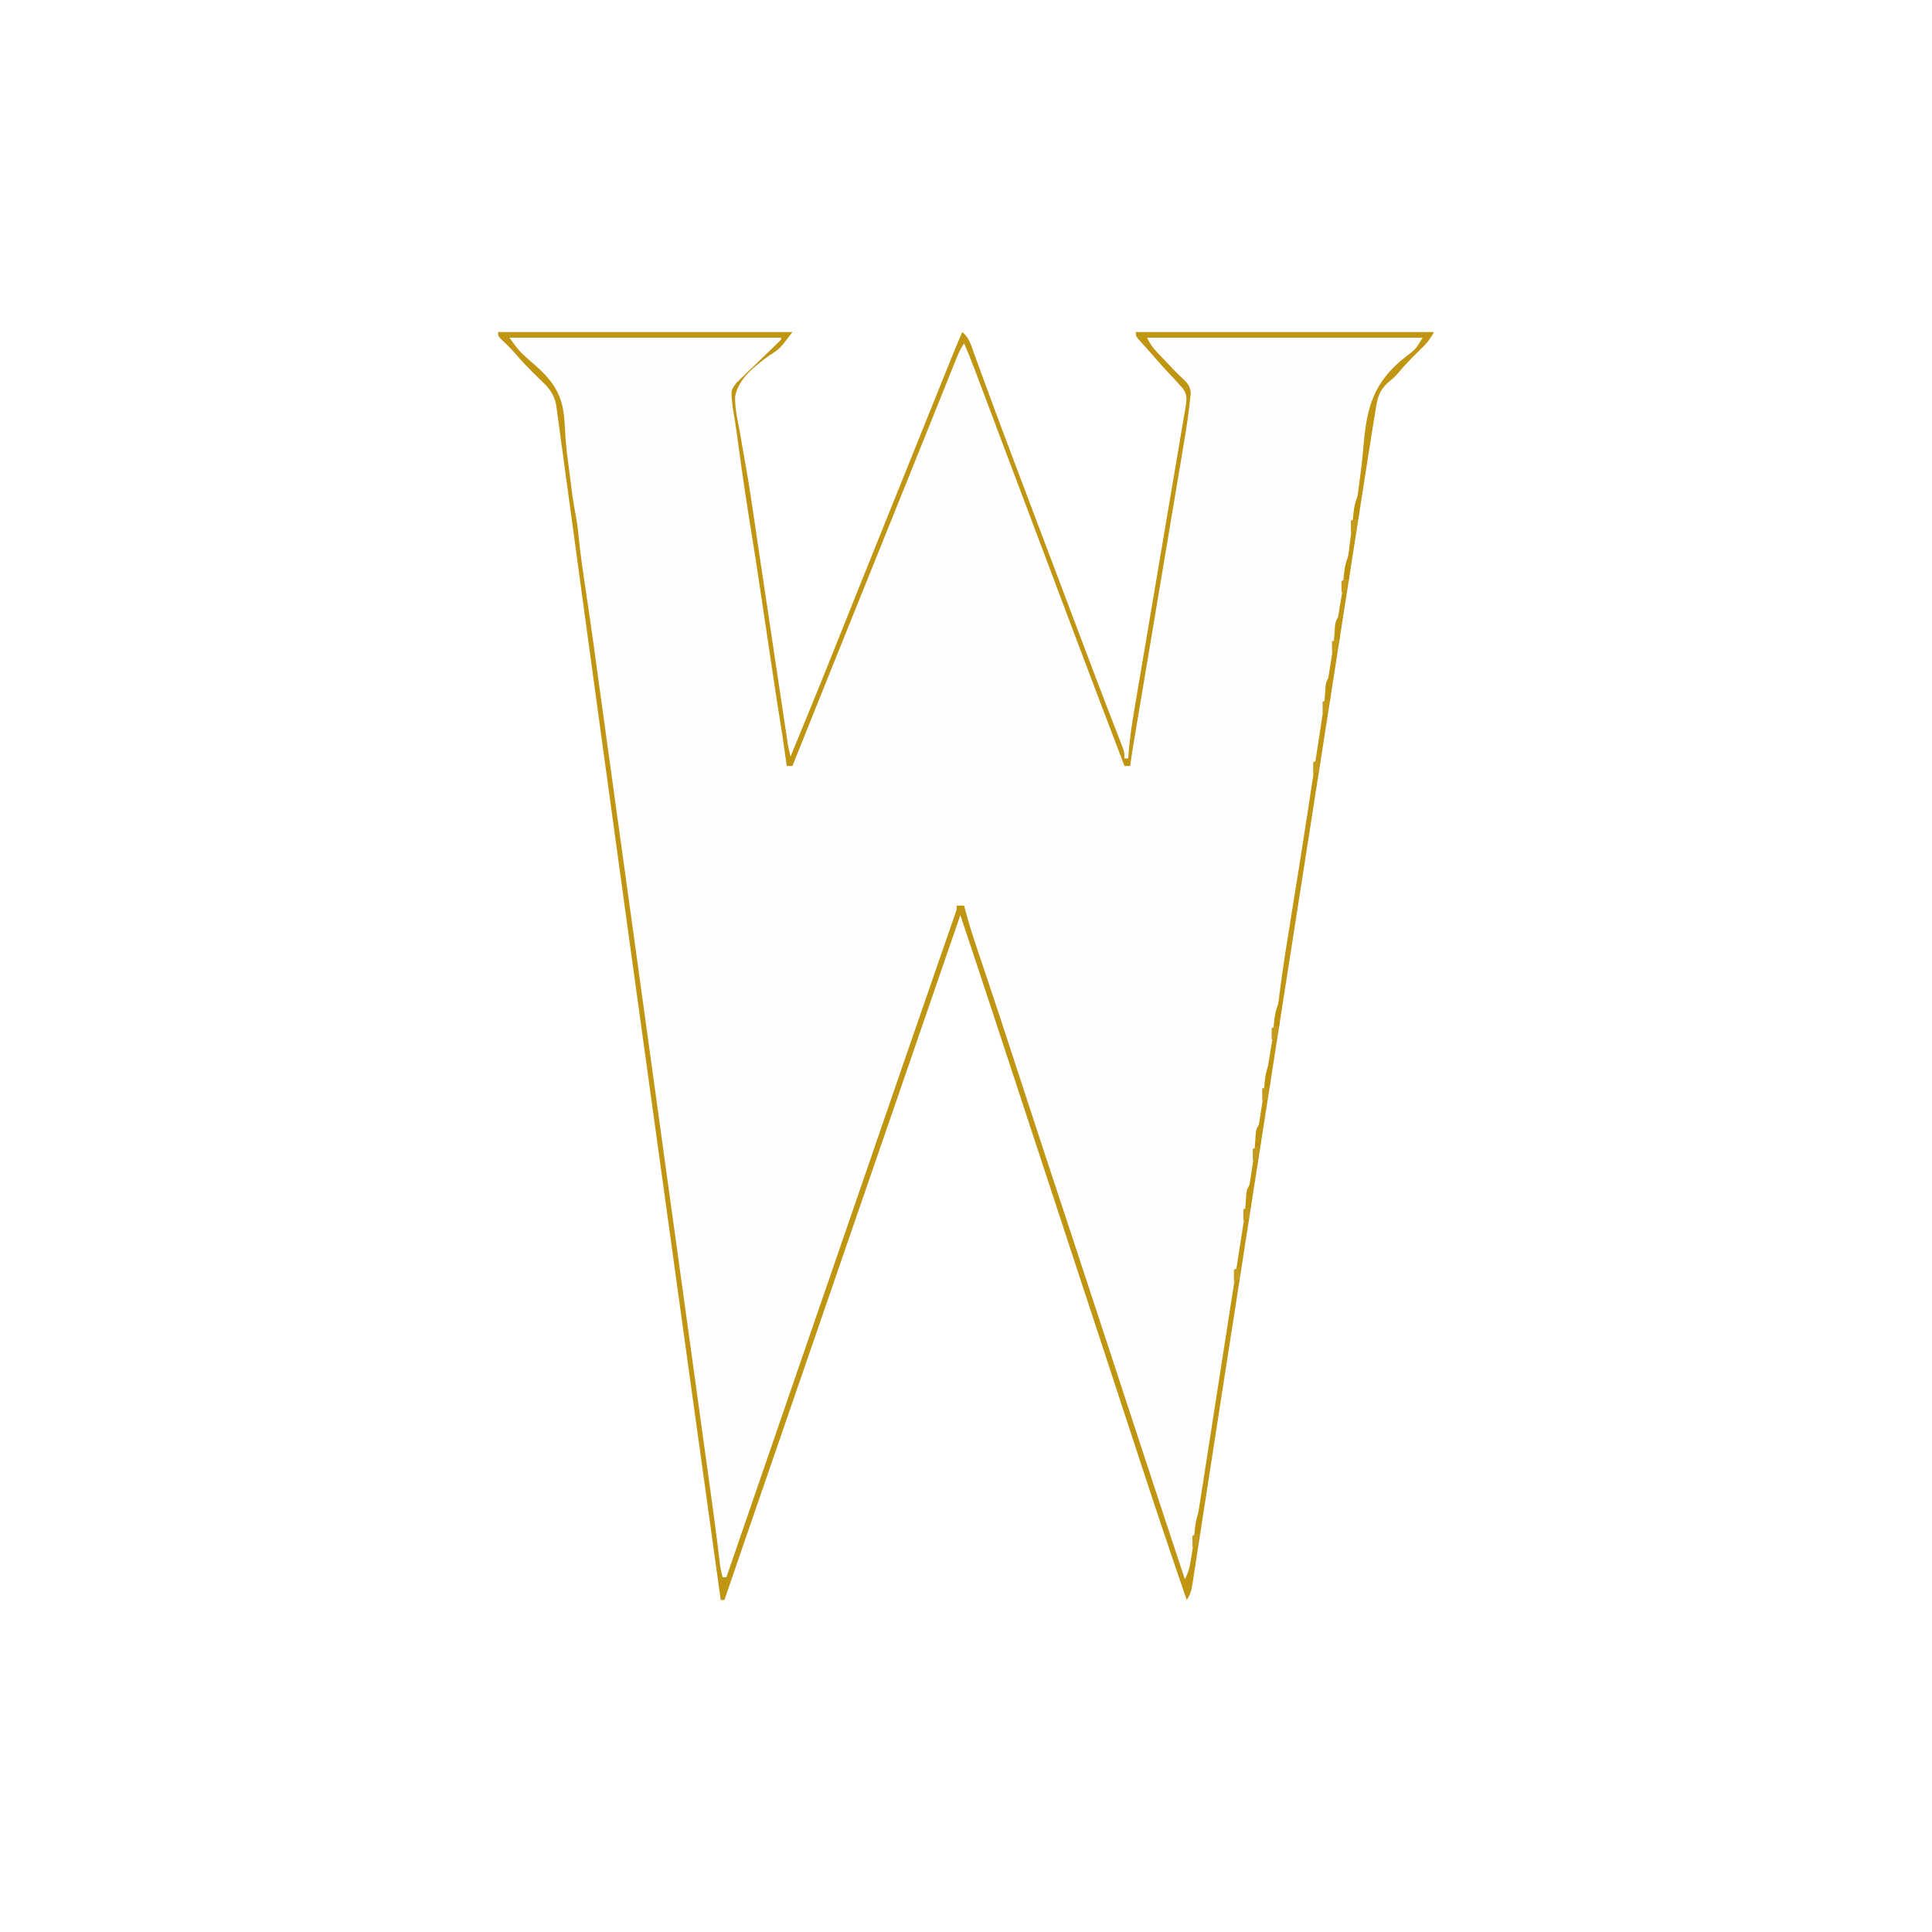
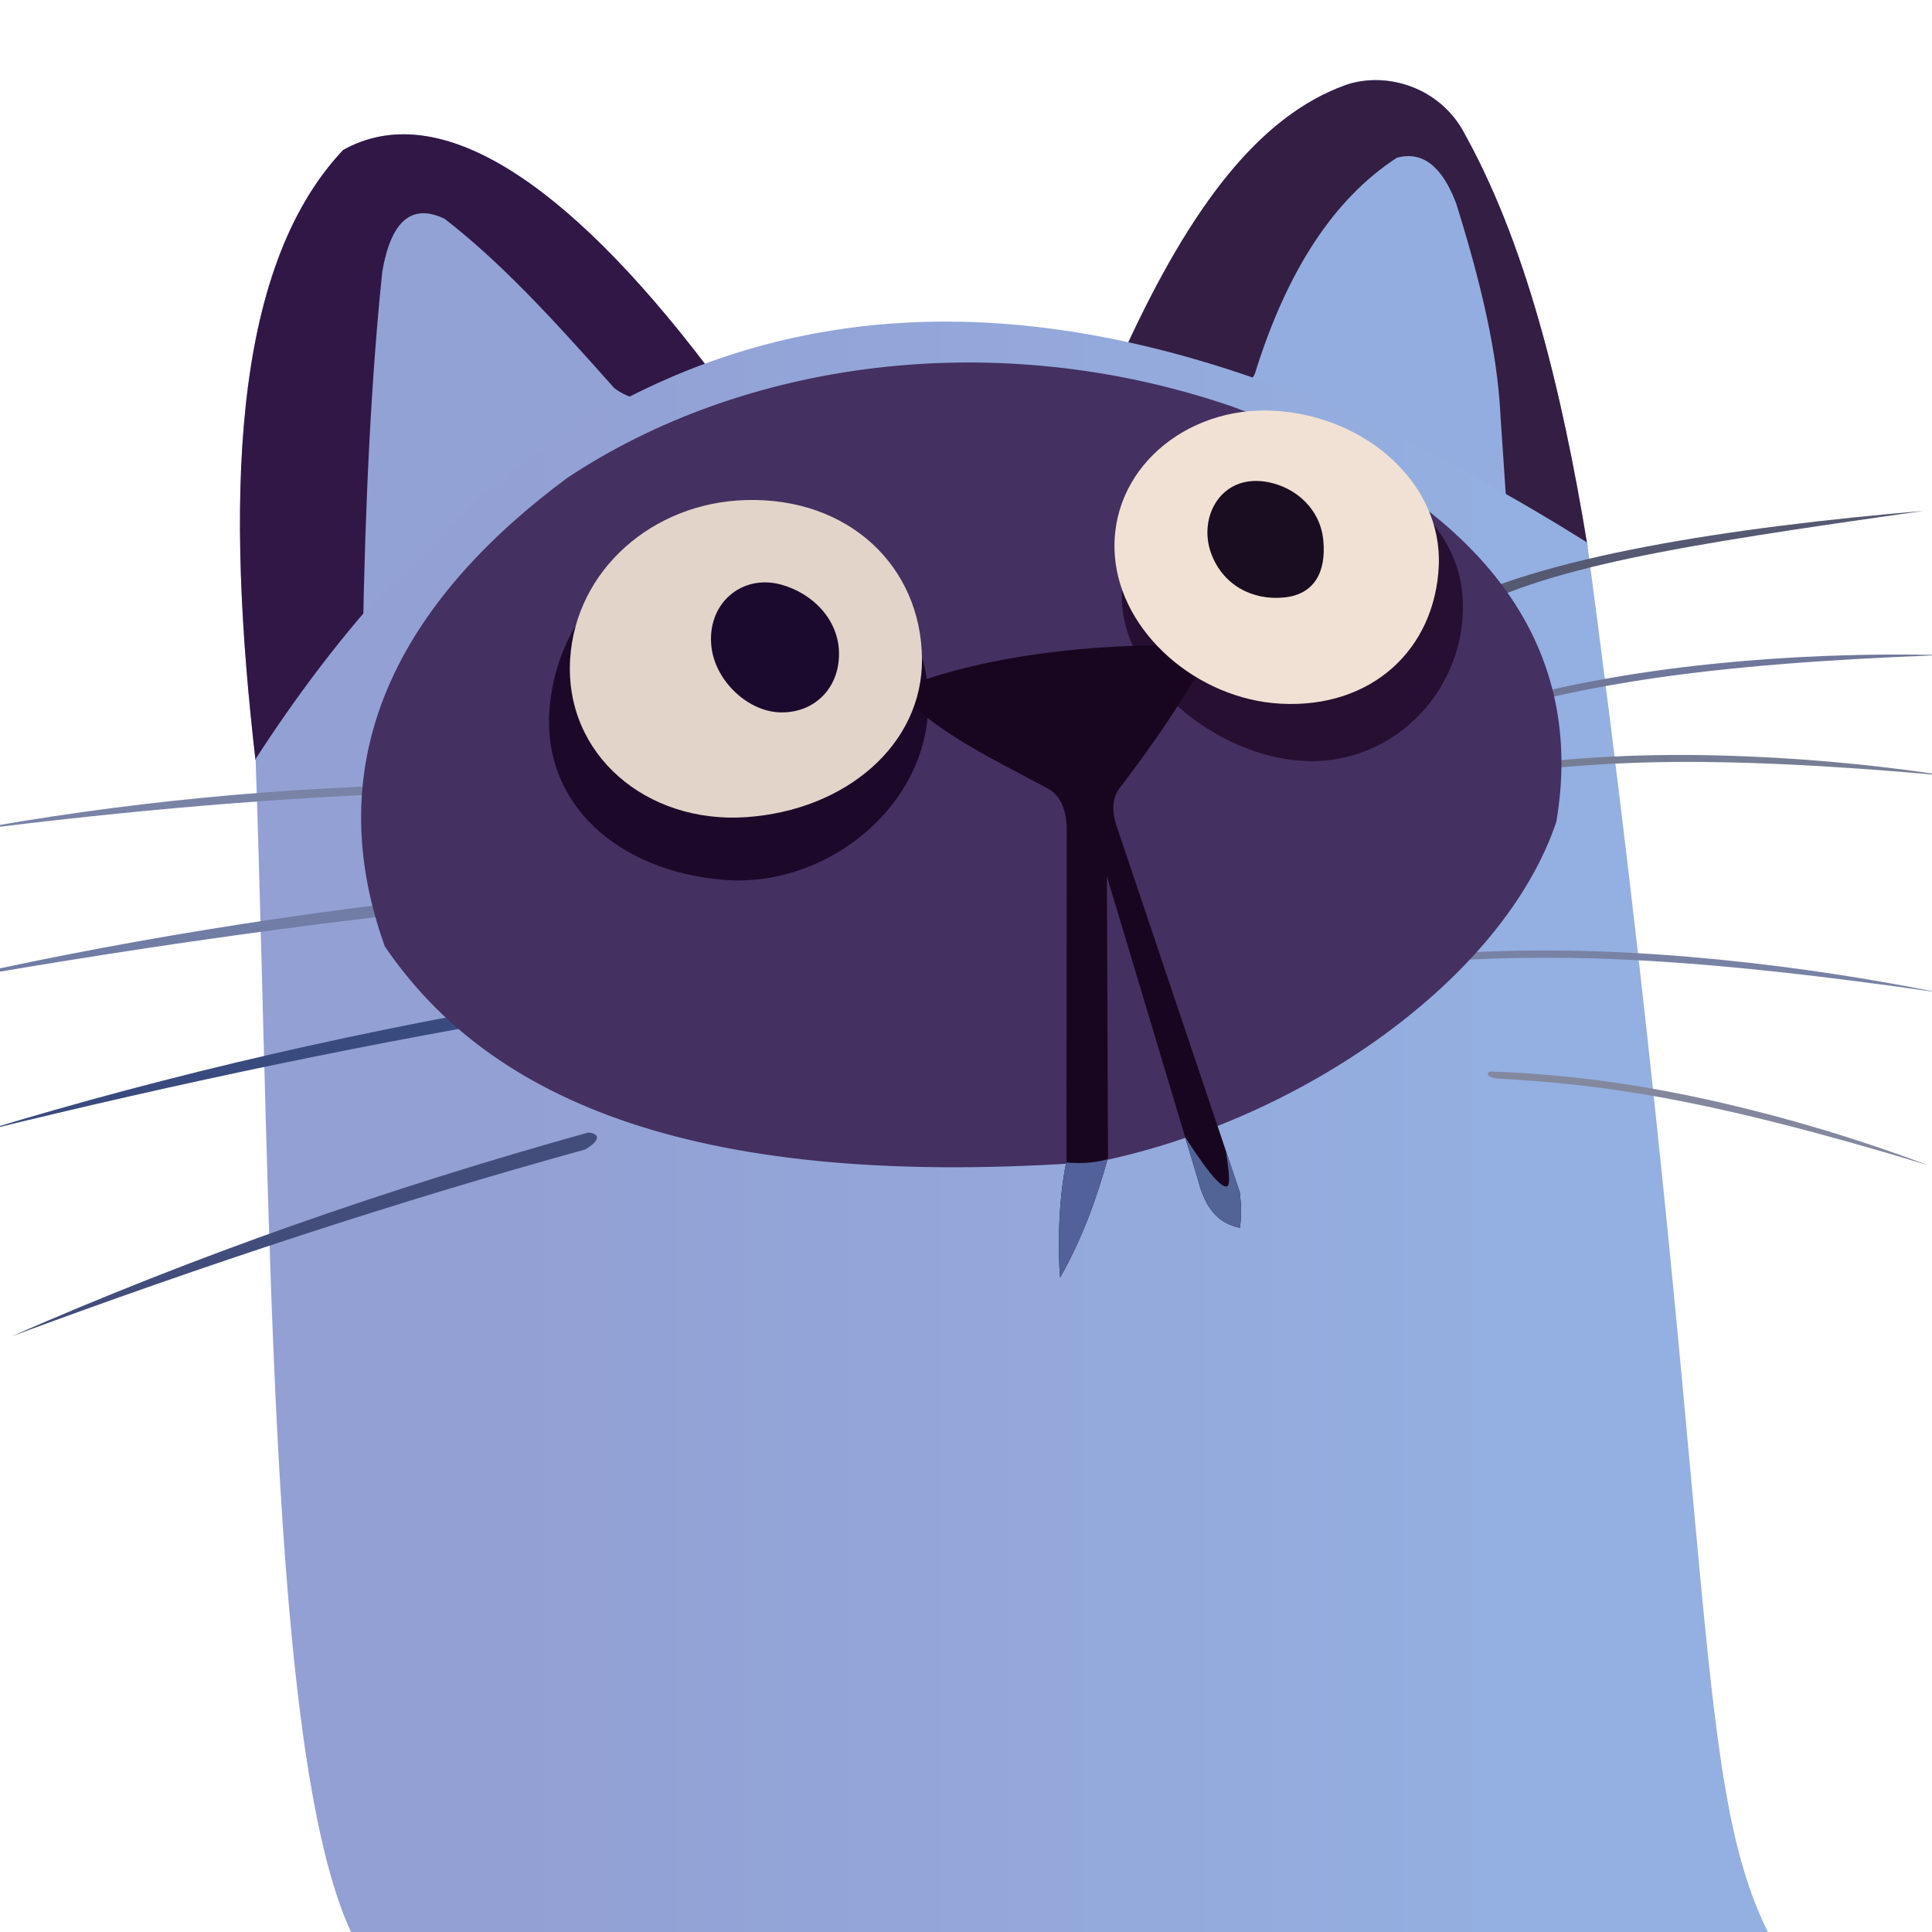
- <svg xmlns="http://www.w3.org/2000/svg" version="1.1" width="1024" height="1024">
-   <path d="M0 0 C51.48 0 102.96 0 156 0 C149.398 8.802 149.398 8.802 143.918 12.309 C136.525 17.652 127.203 24.662 125.629 34.261 C125.508 40.57 126.893 46.702 128.121 52.859 C128.49 54.976 128.852 57.094 129.208 59.213 C129.999 63.905 130.822 68.589 131.662 73.272 C133.115 81.51 134.361 89.772 135.574 98.047 C135.682 98.783 135.79 99.519 135.901 100.277 C136.345 103.301 136.787 106.326 137.229 109.35 C138.357 117.081 139.516 124.807 140.679 132.533 C141.268 136.452 141.857 140.372 142.445 144.291 C142.621 145.462 142.621 145.462 142.801 146.657 C143.77 153.11 144.736 159.563 145.702 166.016 C146.647 172.328 147.593 178.64 148.541 184.952 C149.101 188.684 149.661 192.415 150.219 196.147 C150.834 200.256 151.452 204.364 152.07 208.472 C152.252 209.69 152.433 210.907 152.621 212.162 C152.789 213.275 152.957 214.387 153.13 215.534 C153.347 216.981 153.347 216.981 153.569 218.458 C153.946 220.679 154.416 222.826 155 225 C162.814 206.055 170.598 187.099 178.188 168.062 C185.688 149.254 193.244 130.469 200.812 111.688 C201.12 110.925 201.427 110.163 201.743 109.377 C204.572 102.357 207.401 95.337 210.23 88.317 C214.426 77.907 218.62 67.495 222.812 57.082 C224.684 52.432 226.557 47.782 228.429 43.131 C229.917 39.437 231.405 35.742 232.892 32.048 C234.277 28.606 235.663 25.164 237.05 21.722 C237.795 19.872 238.539 18.021 239.284 16.17 C241.467 10.754 243.667 5.353 246 0 C249.568 2.759 250.625 6.746 252.09 10.836 C252.386 11.641 252.682 12.446 252.987 13.276 C253.635 15.039 254.279 16.804 254.919 18.57 C256.319 22.427 257.738 26.277 259.155 30.128 C259.915 32.193 260.674 34.259 261.433 36.324 C265.859 48.37 270.398 60.372 274.938 72.375 C275.791 74.633 276.644 76.892 277.497 79.15 C279.186 83.619 280.875 88.089 282.564 92.558 C284.862 98.634 287.158 104.712 289.453 110.789 C291.903 117.276 294.354 123.763 296.805 130.25 C299.631 137.727 302.455 145.204 305.276 152.683 C306.74 156.562 308.204 160.441 309.668 164.319 C310.384 166.217 311.1 168.115 311.816 170.014 C315.499 179.78 319.198 189.54 322.957 199.277 C323.421 200.482 323.421 200.482 323.895 201.71 C325.338 205.455 326.786 209.199 328.243 212.938 C328.747 214.243 329.251 215.547 329.754 216.852 C330.19 217.974 330.627 219.096 331.076 220.252 C332 223 332 223 332 226 C332.66 226 333.32 226 334 226 C334.039 225.341 334.077 224.681 334.117 224.002 C334.774 214.612 336.31 205.443 337.899 196.178 C338.199 194.409 338.498 192.64 338.796 190.872 C339.436 187.087 340.078 183.302 340.723 179.518 C341.741 173.536 342.751 167.551 343.758 161.567 C346.623 144.558 349.498 127.551 352.388 110.547 C353.988 101.138 355.578 91.727 357.158 82.314 C358.157 76.362 359.168 70.413 360.188 64.464 C360.818 60.773 361.437 57.079 362.052 53.385 C362.341 51.67 362.633 49.956 362.931 48.243 C363.335 45.908 363.724 43.572 364.108 41.234 C364.23 40.553 364.352 39.873 364.478 39.172 C365.071 35.447 365.197 33.138 363 30 C361.305 28.032 359.596 26.134 357.812 24.25 C356.813 23.178 355.814 22.105 354.816 21.031 C354.332 20.512 353.847 19.992 353.348 19.457 C351.056 16.98 348.843 14.436 346.637 11.883 C345.445 10.511 344.237 9.154 343.02 7.805 C342.374 7.085 341.728 6.366 341.062 5.625 C340.476 4.978 339.889 4.331 339.285 3.664 C338 2 338 2 338 0 C390.14 0 442.28 0 496 0 C493.955 4.089 491.543 6.645 488.312 9.75 C484.229 13.746 480.307 17.77 476.656 22.172 C475 24 475 24 472.906 25.703 C468.036 29.762 466.468 32.943 465.435 39.224 C465.315 39.927 465.196 40.63 465.073 41.355 C464.701 43.568 464.349 45.783 464 48 C463.778 49.354 463.555 50.708 463.331 52.061 C462.629 56.343 461.962 60.629 461.297 64.917 C461.038 66.567 460.78 68.218 460.522 69.869 C459.816 74.378 459.113 78.887 458.411 83.397 C457.644 88.32 456.874 93.243 456.105 98.166 C454.758 106.78 453.414 115.393 452.071 124.008 C450.089 136.715 448.105 149.423 446.12 162.13 C442.876 182.899 439.634 203.669 436.394 224.438 C431.695 254.549 426.993 284.66 422.291 314.77 C420.696 324.978 419.102 335.186 417.508 345.395 C417.28 346.855 417.052 348.315 416.824 349.775 C416.368 352.696 415.912 355.617 415.456 358.538 C415.343 359.26 415.23 359.983 415.114 360.728 C414.886 362.188 414.658 363.647 414.43 365.107 C411.818 381.834 409.206 398.56 406.592 415.287 C404.05 431.56 401.508 447.833 398.967 464.106 C398.645 466.168 398.323 468.23 398.001 470.291 C392.91 502.894 387.829 535.498 382.784 568.108 C381.82 574.339 380.854 580.571 379.888 586.802 C379.759 587.638 379.629 588.475 379.495 589.336 C378.989 592.601 378.483 595.865 377.977 599.13 C376.585 608.105 375.198 617.081 373.819 626.058 C372.912 631.964 371.998 637.868 371.08 643.772 C370.72 646.099 370.363 648.426 370.008 650.754 C369.539 653.832 369.061 656.909 368.58 659.985 C368.447 660.871 368.315 661.756 368.178 662.669 C367.589 666.381 367.113 668.831 365 672 C356.471 647.411 348.235 622.729 340.125 598 C339.882 597.26 339.64 596.52 339.39 595.758 C337.125 588.85 334.861 581.942 332.598 575.033 C329.081 564.295 325.557 553.559 322.027 542.824 C321.782 542.077 321.536 541.331 321.283 540.561 C320.042 536.786 318.8 533.01 317.558 529.234 C315.299 522.366 313.041 515.498 310.783 508.63 C310.027 506.332 309.272 504.035 308.516 501.737 C305.28 491.892 302.043 482.047 298.807 472.202 C292.81 453.957 286.811 435.713 280.812 417.468 C279.976 414.927 279.14 412.385 278.304 409.844 C275.081 400.042 271.857 390.24 268.633 380.438 C267.227 376.166 265.822 371.893 264.417 367.621 C257.987 348.066 251.531 328.521 245 309 C244.784 309.629 244.567 310.258 244.344 310.905 C243.674 312.851 243.004 314.797 242.334 316.743 C241.525 319.095 240.715 321.446 239.906 323.798 C237.827 329.835 235.749 335.873 233.67 341.91 C232.445 345.468 231.221 349.025 229.996 352.582 C229.747 353.304 229.499 354.027 229.243 354.771 C225.913 364.443 222.584 374.115 219.255 383.787 C217.296 389.483 215.335 395.179 213.375 400.875 C213.049 401.821 213.049 401.821 212.717 402.786 C205.96 422.421 199.185 442.05 192.4 461.675 C185.677 481.125 178.983 500.584 172.297 520.046 C165.716 539.204 159.12 558.356 152.5 577.5 C145.27 598.409 138.066 619.327 130.875 640.25 C130.38 641.691 129.885 643.131 129.389 644.572 C128.224 647.963 127.059 651.354 125.893 654.745 C125.257 656.599 124.62 658.453 123.983 660.306 C123.603 661.412 123.223 662.518 122.832 663.657 C122.5 664.622 122.169 665.586 121.828 666.58 C121.211 668.384 120.603 670.191 120 672 C119.34 672 118.68 672 118 672 C106.385 588.588 94.834 505.166 83.304 421.742 C82.897 418.797 82.49 415.852 82.083 412.907 C81.982 412.176 81.881 411.445 81.777 410.691 C80.238 399.562 78.699 388.432 77.16 377.303 C74.685 359.41 72.211 341.518 69.738 323.625 C69.636 322.887 69.534 322.148 69.429 321.388 C63.787 280.56 58.176 239.729 52.61 198.891 C51.361 189.725 50.11 180.559 48.857 171.394 C48.685 170.132 48.513 168.87 48.335 167.571 C47.65 162.559 46.966 157.548 46.281 152.537 C44.312 138.13 42.35 123.722 40.4 109.312 C39.2 100.448 37.992 91.584 36.778 82.722 C36.085 77.66 35.396 72.597 34.717 67.532 C34.1 62.933 33.473 58.335 32.837 53.739 C32.61 52.08 32.386 50.421 32.167 48.761 C31.87 46.514 31.559 44.271 31.244 42.027 C31.075 40.781 30.906 39.535 30.732 38.252 C29.674 33.551 27.542 30.262 24.109 26.949 C23.568 26.42 23.027 25.89 22.469 25.344 C21.902 24.798 21.335 24.251 20.75 23.688 C16.501 19.523 12.41 15.328 8.566 10.781 C6.284 8.186 3.796 5.818 1.285 3.445 C0 2 0 2 0 0 Z " fill="#FEFEFE" transform="translate(264,176)" />
-   <path d="M0 0 C51.48 0 102.96 0 156 0 C149.398 8.802 149.398 8.802 143.918 12.309 C136.525 17.652 127.203 24.662 125.629 34.261 C125.508 40.57 126.893 46.702 128.121 52.859 C128.49 54.976 128.852 57.094 129.208 59.213 C129.999 63.905 130.822 68.589 131.662 73.272 C133.115 81.51 134.361 89.772 135.574 98.047 C135.682 98.783 135.79 99.519 135.901 100.277 C136.345 103.301 136.787 106.326 137.229 109.35 C138.357 117.081 139.516 124.807 140.679 132.533 C141.268 136.452 141.857 140.372 142.445 144.291 C142.621 145.462 142.621 145.462 142.801 146.657 C143.77 153.11 144.736 159.563 145.702 166.016 C146.647 172.328 147.593 178.64 148.541 184.952 C149.101 188.684 149.661 192.415 150.219 196.147 C150.834 200.256 151.452 204.364 152.07 208.472 C152.252 209.69 152.433 210.907 152.621 212.162 C152.789 213.275 152.957 214.387 153.13 215.534 C153.347 216.981 153.347 216.981 153.569 218.458 C153.946 220.679 154.416 222.826 155 225 C162.814 206.055 170.598 187.099 178.188 168.062 C185.688 149.254 193.244 130.469 200.812 111.688 C201.12 110.925 201.427 110.163 201.743 109.377 C204.572 102.357 207.401 95.337 210.23 88.317 C214.426 77.907 218.62 67.495 222.812 57.082 C224.684 52.432 226.557 47.782 228.429 43.131 C229.917 39.437 231.405 35.742 232.892 32.048 C234.277 28.606 235.663 25.164 237.05 21.722 C237.795 19.872 238.539 18.021 239.284 16.17 C241.467 10.754 243.667 5.353 246 0 C249.568 2.759 250.625 6.746 252.09 10.836 C252.386 11.641 252.682 12.446 252.987 13.276 C253.635 15.039 254.279 16.804 254.919 18.57 C256.319 22.427 257.738 26.277 259.155 30.128 C259.915 32.193 260.674 34.259 261.433 36.324 C265.859 48.37 270.398 60.372 274.938 72.375 C275.791 74.633 276.644 76.892 277.497 79.15 C279.186 83.619 280.875 88.089 282.564 92.558 C284.862 98.634 287.158 104.712 289.453 110.789 C291.903 117.276 294.354 123.763 296.805 130.25 C299.631 137.727 302.455 145.204 305.276 152.683 C306.74 156.562 308.204 160.441 309.668 164.319 C310.384 166.217 311.1 168.115 311.816 170.014 C315.499 179.78 319.198 189.54 322.957 199.277 C323.421 200.482 323.421 200.482 323.895 201.71 C325.338 205.455 326.786 209.199 328.243 212.938 C328.747 214.243 329.251 215.547 329.754 216.852 C330.19 217.974 330.627 219.096 331.076 220.252 C332 223 332 223 332 226 C332.66 226 333.32 226 334 226 C334.039 225.341 334.077 224.681 334.117 224.002 C334.774 214.612 336.31 205.443 337.899 196.178 C338.199 194.409 338.498 192.64 338.796 190.872 C339.436 187.087 340.078 183.302 340.723 179.518 C341.741 173.536 342.751 167.551 343.758 161.567 C346.623 144.558 349.498 127.551 352.388 110.547 C353.988 101.138 355.578 91.727 357.158 82.314 C358.157 76.362 359.168 70.413 360.188 64.464 C360.818 60.773 361.437 57.079 362.052 53.385 C362.341 51.67 362.633 49.956 362.931 48.243 C363.335 45.908 363.724 43.572 364.108 41.234 C364.23 40.553 364.352 39.873 364.478 39.172 C365.071 35.447 365.197 33.138 363 30 C361.305 28.032 359.596 26.134 357.812 24.25 C356.813 23.178 355.814 22.105 354.816 21.031 C354.332 20.512 353.847 19.992 353.348 19.457 C351.056 16.98 348.843 14.436 346.637 11.883 C345.445 10.511 344.237 9.154 343.02 7.805 C342.374 7.085 341.728 6.366 341.062 5.625 C340.476 4.978 339.889 4.331 339.285 3.664 C338 2 338 2 338 0 C390.14 0 442.28 0 496 0 C493.955 4.089 491.543 6.645 488.312 9.75 C484.229 13.746 480.307 17.77 476.656 22.172 C475 24 475 24 472.906 25.703 C468.036 29.762 466.468 32.943 465.435 39.224 C465.315 39.927 465.196 40.63 465.073 41.355 C464.701 43.568 464.349 45.783 464 48 C463.778 49.354 463.555 50.708 463.331 52.061 C462.629 56.343 461.962 60.629 461.297 64.917 C461.038 66.567 460.78 68.218 460.522 69.869 C459.816 74.378 459.113 78.887 458.411 83.397 C457.644 88.32 456.874 93.243 456.105 98.166 C454.758 106.78 453.414 115.393 452.071 124.008 C450.089 136.715 448.105 149.423 446.12 162.13 C442.876 182.899 439.634 203.669 436.394 224.438 C431.695 254.549 426.993 284.66 422.291 314.77 C420.696 324.978 419.102 335.186 417.508 345.395 C417.28 346.855 417.052 348.315 416.824 349.775 C416.368 352.696 415.912 355.617 415.456 358.538 C415.343 359.26 415.23 359.983 415.114 360.728 C414.886 362.188 414.658 363.647 414.43 365.107 C411.818 381.834 409.206 398.56 406.592 415.287 C404.05 431.56 401.508 447.833 398.967 464.106 C398.645 466.168 398.323 468.23 398.001 470.291 C392.91 502.894 387.829 535.498 382.784 568.108 C381.82 574.339 380.854 580.571 379.888 586.802 C379.759 587.638 379.629 588.475 379.495 589.336 C378.989 592.601 378.483 595.865 377.977 599.13 C376.585 608.105 375.198 617.081 373.819 626.058 C372.912 631.964 371.998 637.868 371.08 643.772 C370.72 646.099 370.363 648.426 370.008 650.754 C369.539 653.832 369.061 656.909 368.58 659.985 C368.447 660.871 368.315 661.756 368.178 662.669 C367.589 666.381 367.113 668.831 365 672 C356.471 647.411 348.235 622.729 340.125 598 C339.882 597.26 339.64 596.52 339.39 595.758 C337.125 588.85 334.861 581.942 332.598 575.033 C329.081 564.295 325.557 553.559 322.027 542.824 C321.782 542.077 321.536 541.331 321.283 540.561 C320.042 536.786 318.8 533.01 317.558 529.234 C315.299 522.366 313.041 515.498 310.783 508.63 C310.027 506.332 309.272 504.035 308.516 501.737 C305.28 491.892 302.043 482.047 298.807 472.202 C292.81 453.957 286.811 435.713 280.812 417.468 C279.976 414.927 279.14 412.385 278.304 409.844 C275.081 400.042 271.857 390.24 268.633 380.438 C267.227 376.166 265.822 371.893 264.417 367.621 C257.987 348.066 251.531 328.521 245 309 C244.784 309.629 244.567 310.258 244.344 310.905 C243.674 312.851 243.004 314.797 242.334 316.743 C241.525 319.095 240.715 321.446 239.906 323.798 C237.827 329.835 235.749 335.873 233.67 341.91 C232.445 345.468 231.221 349.025 229.996 352.582 C229.747 353.304 229.499 354.027 229.243 354.771 C225.913 364.443 222.584 374.115 219.255 383.787 C217.296 389.483 215.335 395.179 213.375 400.875 C213.049 401.821 213.049 401.821 212.717 402.786 C205.96 422.421 199.185 442.05 192.4 461.675 C185.677 481.125 178.983 500.584 172.297 520.046 C165.716 539.204 159.12 558.356 152.5 577.5 C145.27 598.409 138.066 619.327 130.875 640.25 C130.38 641.691 129.885 643.131 129.389 644.572 C128.224 647.963 127.059 651.354 125.893 654.745 C125.257 656.599 124.62 658.453 123.983 660.306 C123.603 661.412 123.223 662.518 122.832 663.657 C122.5 664.622 122.169 665.586 121.828 666.58 C121.211 668.384 120.603 670.191 120 672 C119.34 672 118.68 672 118 672 C106.385 588.588 94.834 505.166 83.304 421.742 C82.897 418.797 82.49 415.852 82.083 412.907 C81.982 412.176 81.881 411.445 81.777 410.691 C80.238 399.562 78.699 388.432 77.16 377.303 C74.685 359.41 72.211 341.518 69.738 323.625 C69.636 322.887 69.534 322.148 69.429 321.388 C63.787 280.56 58.176 239.729 52.61 198.891 C51.361 189.725 50.11 180.559 48.857 171.394 C48.685 170.132 48.513 168.87 48.335 167.571 C47.65 162.559 46.966 157.548 46.281 152.537 C44.312 138.13 42.35 123.722 40.4 109.312 C39.2 100.448 37.992 91.584 36.778 82.722 C36.085 77.66 35.396 72.597 34.717 67.532 C34.1 62.933 33.473 58.335 32.837 53.739 C32.61 52.08 32.386 50.421 32.167 48.761 C31.87 46.514 31.559 44.271 31.244 42.027 C31.075 40.781 30.906 39.535 30.732 38.252 C29.674 33.551 27.542 30.262 24.109 26.949 C23.568 26.42 23.027 25.89 22.469 25.344 C21.902 24.798 21.335 24.251 20.75 23.688 C16.501 19.523 12.41 15.328 8.566 10.781 C6.284 8.186 3.796 5.818 1.285 3.445 C0 2 0 2 0 0 Z M6 3 C11.008 9.849 11.008 9.849 16.82 15.137 C27.219 23.879 33.552 30.977 35 44.812 C35.315 48.56 35.558 52.3 35.749 56.056 C36.145 62.28 37.006 68.43 37.853 74.606 C38.282 77.789 38.671 80.977 39.07 84.164 C39.744 89.345 40.6 94.462 41.571 99.595 C42.161 102.904 42.495 106.217 42.812 109.562 C43.733 118.518 45.046 127.411 46.375 136.312 C46.819 139.292 47.263 142.271 47.707 145.25 C47.872 146.359 47.872 146.359 48.041 147.49 C49.62 158.133 51.064 168.795 52.516 179.456 C53.337 185.471 54.169 191.486 55 197.5 C55.333 199.917 55.667 202.333 56 204.75 C56.165 205.946 56.33 207.143 56.5 208.375 C58 219.25 58 219.25 58.5 222.873 C58.834 225.296 59.168 227.718 59.502 230.14 C60.324 236.095 61.145 242.049 61.965 248.004 C63.802 261.337 65.647 274.669 67.5 288 C69.515 302.495 71.519 316.991 73.516 331.488 C74.343 337.492 75.172 343.496 76 349.5 C76.333 351.917 76.667 354.333 77 356.75 C77.165 357.946 77.33 359.142 77.5 360.375 C87 429.25 87 429.25 87.5 432.873 C87.834 435.296 88.168 437.718 88.502 440.14 C89.324 446.095 90.145 452.049 90.965 458.004 C92.802 471.337 94.647 484.669 96.5 498 C98.515 512.495 100.519 526.991 102.516 541.488 C103.343 547.492 104.172 553.496 105 559.5 C105.333 561.917 105.667 564.333 106 566.75 C106.165 567.946 106.33 569.143 106.5 570.375 C107.25 575.812 107.25 575.812 108 581.25 C108.165 582.447 108.33 583.643 108.5 584.876 C108.833 587.289 109.165 589.701 109.498 592.114 C110.339 598.219 111.184 604.323 112.035 610.426 C113.805 623.136 115.528 635.848 117.049 648.591 C117.16 649.511 117.272 650.431 117.387 651.379 C117.482 652.179 117.577 652.979 117.675 653.803 C117.988 655.918 118.443 657.937 119 660 C119.66 660 120.32 660 121 660 C121.325 659.057 121.325 659.057 121.656 658.095 C122.326 656.149 122.996 654.203 123.666 652.257 C124.475 649.905 125.285 647.554 126.094 645.202 C128.173 639.165 130.251 633.127 132.33 627.09 C133.555 623.532 134.779 619.975 136.004 616.418 C136.253 615.696 136.501 614.973 136.757 614.229 C140.087 604.557 143.416 594.885 146.745 585.213 C148.704 579.517 150.665 573.821 152.625 568.125 C152.842 567.494 153.059 566.864 153.283 566.214 C160.04 546.579 166.815 526.95 173.6 507.325 C180.088 488.557 186.549 469.78 193 451 C199.473 432.158 205.955 413.318 212.463 394.488 C213.614 391.157 214.765 387.826 215.915 384.495 C219.432 374.315 222.952 364.136 226.479 353.96 C228.366 348.514 230.251 343.068 232.134 337.622 C233.489 333.705 234.846 329.79 236.205 325.875 C237.237 322.901 238.265 319.925 239.293 316.949 C239.67 315.866 240.047 314.782 240.436 313.666 C240.776 312.68 241.115 311.694 241.466 310.678 C241.764 309.818 242.062 308.958 242.369 308.072 C243.097 306.042 243.097 306.042 243 304 C244.32 304 245.64 304 247 304 C247.264 305.005 247.264 305.005 247.533 306.029 C249.307 312.677 251.316 319.202 253.52 325.719 C253.859 326.733 254.199 327.748 254.549 328.793 C255.634 332.03 256.723 335.265 257.812 338.5 C263.158 354.393 268.417 370.311 273.598 386.258 C278.584 401.608 283.604 416.947 288.664 432.273 C288.986 433.248 289.307 434.222 289.639 435.226 C291.288 440.22 292.937 445.213 294.587 450.207 C298.107 460.861 301.624 471.516 305.141 482.172 C305.487 483.221 305.833 484.27 306.19 485.351 C311.938 502.769 317.668 520.193 323.375 537.625 C330.918 560.66 338.483 583.687 346.06 606.71 C346.927 609.342 347.793 611.974 348.659 614.606 C350.025 618.758 351.391 622.91 352.758 627.062 C353.26 628.587 353.763 630.113 354.265 631.639 C357.488 641.434 360.732 651.22 364 661 C365.584 657.961 366.422 655.422 366.965 652.027 C367.125 651.043 367.286 650.059 367.451 649.045 C367.612 648.019 367.772 646.994 367.938 645.938 C368.094 644.97 368.251 644.003 368.412 643.006 C368.95 639.672 369.475 636.336 370 633 C370.218 631.625 370.436 630.249 370.655 628.874 C372.633 616.402 374.567 603.923 376.5 591.444 C379.963 569.085 383.443 546.729 386.938 524.375 C387.04 523.718 387.143 523.06 387.249 522.383 C388.191 516.355 389.134 510.326 390.077 504.298 C391.612 494.483 393.146 484.667 394.68 474.852 C394.791 474.142 394.901 473.432 395.016 472.701 C395.568 469.166 396.12 465.631 396.673 462.096 C397.481 456.921 398.29 451.746 399.098 446.571 C399.481 444.124 399.863 441.677 400.245 439.23 C401.165 433.345 402.084 427.461 403.004 421.576 C403.457 418.678 403.91 415.78 404.363 412.882 C404.578 411.503 404.794 410.124 405.009 408.745 C406.102 401.749 407.195 394.754 408.283 387.758 C409.159 382.139 410.072 376.533 411.1 370.94 C412.377 363.951 413.411 356.969 414.281 349.918 C415.985 336.529 418.138 323.216 420.298 309.895 C421.529 302.304 422.746 294.711 423.961 287.117 C424.087 286.333 424.212 285.548 424.342 284.739 C427.075 267.657 429.687 250.557 432.281 233.454 C435.767 210.476 439.308 187.509 443 164.562 C443.184 163.417 443.368 162.272 443.557 161.091 C445.188 150.953 446.832 140.821 448.652 130.715 C449.831 124.165 450.775 117.608 451.562 111 C452.281 104.978 453.146 99.118 454.529 93.213 C455.185 90.131 455.564 87.04 455.933 83.912 C456.281 80.994 456.686 78.087 457.09 75.176 C457.607 71.345 458.055 67.525 458.368 63.673 C460.017 43.384 462.243 29.19 478.128 15.469 C479.932 13.983 481.76 12.526 483.622 11.114 C486.604 8.643 486.604 8.643 490 3 C441.82 3 393.64 3 344 3 C345.617 6.234 346.629 7.896 349.012 10.391 C349.602 11.013 350.192 11.636 350.801 12.278 C351.423 12.929 352.046 13.579 352.688 14.25 C353.317 14.925 353.947 15.601 354.596 16.296 C357.171 19.056 359.732 21.754 362.516 24.305 C365.276 26.919 366.933 28.687 367.132 32.593 C366.211 42.102 364.744 51.474 363.148 60.888 C362.854 62.652 362.56 64.416 362.266 66.18 C361.474 70.932 360.674 75.684 359.874 80.435 C359.034 85.422 358.202 90.411 357.369 95.399 C355.791 104.837 354.208 114.273 352.623 123.709 C350.296 137.563 347.978 151.418 345.659 165.273 C345.317 167.32 344.974 169.368 344.631 171.415 C344.464 172.415 344.297 173.414 344.124 174.444 C343.132 180.374 342.138 186.304 341.142 192.234 C340.523 195.92 339.905 199.607 339.287 203.294 C339.001 205 338.714 206.707 338.427 208.413 C338.035 210.746 337.643 213.079 337.252 215.412 C337.083 216.419 337.083 216.419 336.91 217.446 C336.211 221.623 335.585 225.805 335 230 C334.01 230 333.02 230 332 230 C322.342 204.757 312.775 179.481 303.25 154.188 C302.971 153.446 302.692 152.705 302.404 151.941 C299.869 145.21 297.335 138.479 294.801 131.748 C288.954 116.218 283.095 100.691 277.234 85.166 C276.441 83.067 275.648 80.967 274.855 78.867 C274.465 77.834 274.075 76.8 273.673 75.735 C271.059 68.81 268.449 61.883 265.841 54.955 C263.988 50.032 262.133 45.108 260.278 40.185 C259.394 37.837 258.51 35.489 257.627 33.14 C256.408 29.897 255.186 26.656 253.965 23.414 C253.427 21.982 253.427 21.982 252.879 20.521 C251.031 15.625 249.105 10.79 247 6 C245.293 8.561 244.224 10.685 243.09 13.51 C242.716 14.437 242.341 15.365 241.956 16.32 C241.549 17.339 241.142 18.357 240.723 19.406 C240.289 20.483 239.855 21.56 239.409 22.67 C238.21 25.65 237.014 28.631 235.819 31.612 C234.537 34.811 233.25 38.009 231.963 41.207 C230.048 45.969 228.134 50.731 226.221 55.494 C222.65 64.386 219.071 73.274 215.488 82.16 C215.218 82.83 214.948 83.5 214.67 84.19 C213.57 86.917 212.471 89.644 211.371 92.371 C208.276 100.048 205.183 107.725 202.09 115.402 C201.223 117.555 200.355 119.707 199.488 121.86 C198.9 123.32 198.312 124.78 197.723 126.24 C195.528 131.689 193.333 137.138 191.137 142.586 C188.19 149.9 185.244 157.213 182.297 164.527 C180.733 168.41 179.168 172.293 177.604 176.176 C170.378 194.107 163.168 212.045 156 230 C155.01 230 154.02 230 153 230 C152.92 229.427 152.839 228.853 152.756 228.263 C150.784 214.201 150.784 214.201 148.527 200.184 C147.395 193.346 146.41 186.484 145.391 179.629 C144.765 175.419 144.132 171.209 143.5 167 C143.25 165.333 143 163.667 142.75 162 C142.626 161.175 142.502 160.35 142.375 159.5 C141.25 152 141.25 152 140.875 149.503 C140.624 147.827 140.372 146.151 140.121 144.476 C139.515 140.447 138.913 136.418 138.32 132.387 C137.223 124.954 136.094 117.528 134.875 110.113 C132.264 94.224 129.867 78.325 127.7 62.369 C127.602 61.65 127.504 60.93 127.403 60.189 C127.212 58.78 127.021 57.372 126.831 55.963 C126.102 50.604 125.259 45.267 124.356 39.934 C123.268 30.971 123.268 30.971 126.387 26.834 C127.469 25.76 128.571 24.704 129.688 23.664 C130.265 23.099 130.842 22.534 131.436 21.952 C133.275 20.159 135.136 18.392 137 16.625 C138.858 14.832 140.712 13.033 142.564 11.233 C143.716 10.117 144.874 9.005 146.036 7.898 C147.375 6.617 148.69 5.311 150 4 C150 3.67 150 3.34 150 3 C102.48 3 54.96 3 6 3 Z " fill="#C09512" transform="translate(264,176)" />
-   <path d="M0 0 C0.33 0 0.66 0 1 0 C0.67 4.29 0.34 8.58 0 13 C-0.99 13.33 -1.98 13.66 -3 14 C-2.886 12.228 -2.758 10.458 -2.625 8.688 C-2.555 7.701 -2.486 6.715 -2.414 5.699 C-2 3 -2 3 0 0 Z " fill="#BF940E" transform="translate(663,627)" />
-   <path d="M0 0 C0.33 0 0.66 0 1 0 C0.67 4.29 0.34 8.58 0 13 C-0.99 13.33 -1.98 13.66 -3 14 C-2.886 12.228 -2.758 10.458 -2.625 8.688 C-2.555 7.701 -2.486 6.715 -2.414 5.699 C-2 3 -2 3 0 0 Z " fill="#BF940E" transform="translate(668,595)" />
-   <path d="M0 0 C0.33 0 0.66 0 1 0 C0.67 4.29 0.34 8.58 0 13 C-0.99 13.33 -1.98 13.66 -3 14 C-2.886 12.228 -2.758 10.458 -2.625 8.688 C-2.555 7.701 -2.486 6.715 -2.414 5.699 C-2 3 -2 3 0 0 Z " fill="#BF940E" transform="translate(705,358)" />
-   <path d="M0 0 C0.33 0 0.66 0 1 0 C0.67 4.29 0.34 8.58 0 13 C-0.99 13.33 -1.98 13.66 -3 14 C-2.886 12.228 -2.758 10.458 -2.625 8.688 C-2.555 7.701 -2.486 6.715 -2.414 5.699 C-2 3 -2 3 0 0 Z " fill="#BF940E" transform="translate(710,326)" />
-   <path d="M0 0 C0.33 0 0.66 0 1 0 C0.67 4.29 0.34 8.58 0 13 C-0.99 13.33 -1.98 13.66 -3 14 C-2.588 9.029 -2.204 4.555 0 0 Z " fill="#BE9209" transform="translate(636,800)" />
-   <path d="M0 0 C0.33 0 0.66 0 1 0 C0.67 4.29 0.34 8.58 0 13 C-0.99 13.33 -1.98 13.66 -3 14 C-2.588 9.029 -2.204 4.555 0 0 Z " fill="#BE9209" transform="translate(673,563)" />
-   <path d="M0 0 C0.33 0 0.66 0 1 0 C0.67 4.29 0.34 8.58 0 13 C-0.99 13.33 -1.98 13.66 -3 14 C-2.588 9.029 -2.204 4.555 0 0 Z " fill="#BE9209" transform="translate(678,531)" />
-   <path d="M0 0 C0.33 0 0.66 0 1 0 C0.67 4.29 0.34 8.58 0 13 C-0.99 13.33 -1.98 13.66 -3 14 C-2.588 9.029 -2.204 4.555 0 0 Z " fill="#BE9209" transform="translate(715,294)" />
-   <path d="M0 0 C0.33 0 0.66 0 1 0 C0.67 4.29 0.34 8.58 0 13 C-0.99 13.33 -1.98 13.66 -3 14 C-2.588 9.029 -2.204 4.555 0 0 Z " fill="#BE9209" transform="translate(720,262)" />
-   <path d="M0 0 C0 1.98 0 3.96 0 6 C-0.99 6.33 -1.98 6.66 -3 7 C-3 5.02 -3 3.04 -3 1 C-1 0 -1 0 0 0 Z " fill="#C49B1E" transform="translate(635,813)" />
-   <path d="M0 0 C0 1.98 0 3.96 0 6 C-0.99 6.33 -1.98 6.66 -3 7 C-3 5.02 -3 3.04 -3 1 C-1 0 -1 0 0 0 Z " fill="#C49C1F" transform="translate(657,672)" />
-   <path d="M0 0 C0 1.98 0 3.96 0 6 C-0.99 6.33 -1.98 6.66 -3 7 C-3 5.02 -3 3.04 -3 1 C-1 0 -1 0 0 0 Z " fill="#C49B1F" transform="translate(662,640)" />
-   <path d="M0 0 C0 1.98 0 3.96 0 6 C-0.99 6.33 -1.98 6.66 -3 7 C-3 5.02 -3 3.04 -3 1 C-1 0 -1 0 0 0 Z " fill="#C49B1F" transform="translate(667,608)" />
-   <path d="M0 0 C0 1.98 0 3.96 0 6 C-0.99 6.33 -1.98 6.66 -3 7 C-3 5.02 -3 3.04 -3 1 C-1 0 -1 0 0 0 Z " fill="#C49B1E" transform="translate(672,576)" />
-   <path d="M0 0 C0 1.98 0 3.96 0 6 C-0.99 6.33 -1.98 6.66 -3 7 C-3 5.02 -3 3.04 -3 1 C-1 0 -1 0 0 0 Z " fill="#C49B1E" transform="translate(677,544)" />
-   <path d="M0 0 C0 1.98 0 3.96 0 6 C-0.99 6.33 -1.98 6.66 -3 7 C-3 5.02 -3 3.04 -3 1 C-1 0 -1 0 0 0 Z " fill="#C49C1F" transform="translate(699,403)" />
-   <path d="M0 0 C0 1.98 0 3.96 0 6 C-0.99 6.33 -1.98 6.66 -3 7 C-3 5.02 -3 3.04 -3 1 C-1 0 -1 0 0 0 Z " fill="#C49B1F" transform="translate(704,371)" />
-   <path d="M0 0 C0 1.98 0 3.96 0 6 C-0.99 6.33 -1.98 6.66 -3 7 C-3 5.02 -3 3.04 -3 1 C-1 0 -1 0 0 0 Z " fill="#C49B1F" transform="translate(709,339)" />
-   <path d="M0 0 C0 1.98 0 3.96 0 6 C-0.99 6.33 -1.98 6.66 -3 7 C-3 5.02 -3 3.04 -3 1 C-1 0 -1 0 0 0 Z " fill="#C49B1E" transform="translate(714,307)" />
-   <path d="M0 0 C0 1.98 0 3.96 0 6 C-0.99 6.33 -1.98 6.66 -3 7 C-3 5.02 -3 3.04 -3 1 C-1 0 -1 0 0 0 Z " fill="#C49B1E" transform="translate(719,275)" />
+ <svg xmlns="http://www.w3.org/2000/svg" width="100%" height="100%" viewBox="0 0 240 240" version="1.1" xml:space="preserve" style="fill-rule:evenodd;clip-rule:evenodd;stroke-linejoin:round;stroke-miterlimit:2;">
+   <g id="cat">
+     <g id="ears">
+       <path id="right-ear" d="M181.604,16.013C178.335,10.512 171.731,8.87 166.983,10.628C156.528,14.48 148,25.38 139.64,43.652L197.221,67.907C193.966,48.107 189.464,29.907 181.604,16.013Z" style="fill:rgb(148,173,224);" />
+       <g>
+         <clipPath id="_clip1">
+           <path d="M181.604,16.013C178.335,10.512 171.731,8.87 166.983,10.628C156.528,14.48 148,25.38 139.64,43.652L197.221,67.907C193.966,48.107 189.464,29.907 181.604,16.013Z" />
+         </clipPath>
+         <g clip-path="url(#_clip1)">
+           <path d="M198.639,70.426C213.244,53.741 188.504,0.802 166.466,7.428C153.477,11.11 145.281,26.592 139.875,42.879L153.035,47.152C153.94,47.518 155.422,47.74 155.907,46.356C159.82,33.784 165.62,24.726 173.529,19.594C176.774,18.71 179.188,20.755 180.897,25.285C184.932,38.172 186.109,45.796 186.404,51.799L187.418,66.775L198.639,70.426Z" style="fill:rgb(52,30,68);" />
+         </g>
+       </g>
+       <path id="left-ear" d="M87.689,45.356C70.202,22.402 54.407,12.065 42.626,18.631C28.491,33.612 28.121,63.094 31.739,94.408L60.218,66.813L81.398,49.998C84.915,50.591 87.463,48.42 87.689,45.356Z" style="fill:rgb(146,162,213);" />
+       <g>
+         <clipPath id="_clip2">
+           <path d="M87.689,45.356C70.202,22.402 54.407,12.065 42.626,18.631C28.491,33.612 28.121,63.094 31.739,94.408L60.218,66.813L81.398,49.998C84.915,50.591 87.463,48.42 87.689,45.356Z" />
+         </clipPath>
+         <g clip-path="url(#_clip2)">
+           <path d="M83.565,25.15L41.247,12.107C25.504,40.349 17.709,66.781 29.219,98.093L45.064,79.969C45.352,62.36 46.126,46.791 47.492,33.707C48.571,27.531 51.089,25.182 55.243,27.187C62.042,32.463 68.14,39.013 76.311,48.216C78.034,49.534 80.849,50.232 83.202,50.018C87.395,49.283 87.523,47.177 87.615,45.512L83.565,25.15Z" style="fill:rgb(49,23,70);" />
+         </g>
+       </g>
+     </g>
+     <g id="head" transform="matrix(1,0,0,1,16.1664,-10.2357)">
+       <path d="M180.988,77.621C109.814,32.995 55.113,43.405 15.586,104.514C17.625,163.949 17.128,235.745 29.255,253.482L203.63,250.592C193.71,231.103 197.493,201.711 180.988,77.621Z" style="fill:url(#_Linear3);" />
+     </g>
+     <g id="bear">
+       <g id="right">
+         <g transform="matrix(0.854502,0.406043,-0.42919,0.903214,60.8344,-7.87123)">
+           <path d="M239.866,61.155C229.897,61.951 220.522,63.35 211.846,65.158C201.569,67.299 192.174,70.077 182.562,74.008C182.233,74.454 182.628,74.756 183.654,74.473C196.178,69.637 209.118,65.513 239.866,61.155Z" style="fill:rgb(131,136,158);" />
+         </g>
+         <g transform="matrix(1.0676,0.295323,-0.266611,0.963804,0.950341,-6.50808)">
+           <path d="M239.866,61.155C229.897,61.951 220.522,63.35 211.846,65.158C201.569,67.299 192.174,70.077 182.562,74.008C182.233,74.454 182.628,74.756 183.654,74.473C196.178,69.637 209.118,65.513 239.866,61.155Z" style="fill:rgb(120,130,165);" />
+         </g>
+         <g transform="matrix(0.973428,0.228992,-0.228992,0.973428,22.3964,-18.0889)">
+           <path d="M239.866,61.155C229.897,61.951 220.522,63.35 211.846,65.158C201.569,67.299 192.174,70.077 182.562,74.008C182.233,74.454 182.628,74.756 183.654,74.473C196.178,69.637 209.118,65.513 239.866,61.155Z" style="fill:rgb(118,126,149);" />
+         </g>
+         <g transform="matrix(0.994633,0.10347,-0.10347,0.994633,8.89736,-4.26857)">
+           <path d="M239.866,61.155C229.897,61.951 220.522,63.35 211.846,65.158C201.569,67.299 192.174,70.077 182.562,74.008C182.233,74.454 182.628,74.756 183.654,74.473C196.178,69.637 209.118,65.513 239.866,61.155Z" style="fill:rgb(111,119,155);" />
+         </g>
+         <g transform="matrix(1,0,0,1,-0.48807,0.573077)">
+           <path d="M239.457,62.888C215.462,64.931 191.528,68.59 179.561,75.217C179.251,76.099 180.498,76.525 181.197,76.188C192.074,69.872 208.709,67.245 239.457,62.888Z" style="fill:rgb(85,89,114);" />
+         </g>
+       </g>
+       <g id="left">
+         <g transform="matrix(1,0,0,1,1.52948,0.100592)">
+           <path d="M71.467,140.608C46.512,147.57 22.742,155.882 -0.118,165.916C24.017,156.97 47.805,149.145 71.17,142.689C73.709,141.174 72.332,140.557 71.467,140.608Z" style="fill:rgb(66,77,123);" />
+         </g>
+         <g transform="matrix(0.99637,0.0851325,-0.0776816,0.909167,10.8729,-10.3261)">
+           <path d="M71.467,140.608C46.512,147.57 22.742,155.882 -0.118,165.916C24.017,156.97 47.805,149.145 71.17,142.689C73.709,141.174 72.332,140.557 71.467,140.608Z" style="fill:rgb(57,74,126);" />
+         </g>
+         <g transform="matrix(0.93641,0.118373,-0.0991583,0.78441,8.00261,-7.94858)">
+           <path d="M71.467,140.608C46.512,147.57 22.742,155.882 -0.118,165.916C24.017,156.97 47.805,149.145 71.17,142.689C73.709,141.174 72.332,140.557 71.467,140.608Z" style="fill:rgb(113,125,165);" />
+         </g>
+         <g transform="matrix(0.824699,0.0838524,-0.0475662,0.46782,3.55362,25.6472)">
+           <path d="M71.467,140.608C46.406,145.736 22.647,154.228 -0.118,165.916C23.89,156.062 47.657,148.083 71.17,142.689C73.709,141.174 72.332,140.557 71.467,140.608Z" style="fill:rgb(121,131,166);" />
+         </g>
+       </g>
+     </g>
+     <g id="face" transform="matrix(1,0,0,1,16.1664,-10.2357)">
+       <g id="face1" transform="matrix(1,0,0,1,-16.1664,10.2357)">
+         <path d="M153.056,50.498C123.546,40.378 92.261,44.857 70.431,59.394C51.33,73.552 38.869,92.733 47.81,117.577C60.823,136.685 86.431,148.031 136.509,144.294C161.69,139.12 186.77,121.608 193.332,102.089C196.785,81.822 186.602,62.909 153.056,50.498Z" style="fill:rgb(68,48,97);" />
+       </g>
+       <g id="left1" transform="matrix(1.6214,0,0,2.04009,-63.6404,-101.091)">
+         <path d="M85.581,87.211C93.261,87.211 99.813,90.72 100.374,96.579C101.019,103.315 92.843,108.664 84.763,108.146C76.594,107.623 70.71,103.483 71.398,97.583C72.079,91.737 77.901,87.211 85.581,87.211Z" style="fill:rgb(28,9,42);" />
+       </g>
+       <g id="right1" transform="matrix(1,0,0,1.4948,-17.6275,-15.746)">
+         <path d="M160.42,55.187C171.314,55.187 182.343,59.965 183.132,66.866C183.987,74.344 174.941,81.021 163.397,80.616C152.51,80.234 140.812,73.848 140.812,66.902C140.812,59.957 149.527,55.187 160.42,55.187Z" style="fill:rgb(38,15,49);" />
+       </g>
+       <g id="nose" transform="matrix(1,0,0,1,-16.1664,10.2357)">
+         <path d="M145.483,80.164C132.669,80.105 120.256,82.077 111.877,85.559C112.209,85.912 112.328,86.66 112.694,87.006C117.49,91.536 122.995,94.104 130.178,97.963C131.723,98.811 132.362,100.45 132.515,102.51L132.481,144.266C131.377,149.352 131.43,156.068 131.695,158.701C134.542,153.667 136.266,148.719 137.643,143.797L137.498,108.831L148.822,146.589C149.898,150.78 151.841,152.055 154.022,152.527C154.251,151.029 154.176,149.555 154.01,148.088L138.757,102.76C138.044,100.735 138.101,98.93 139.406,97.481C143.593,91.961 147.03,86.877 149.482,82.365L145.483,80.164Z" style="fill:rgb(24,6,32);" />
+         <g>
+           <clipPath id="_clip4">
+             <path d="M145.483,80.164C132.669,80.105 120.256,82.077 111.877,85.559C112.209,85.912 112.328,86.66 112.694,87.006C117.49,91.536 122.995,94.104 130.178,97.963C131.723,98.811 132.362,100.45 132.515,102.51L132.481,144.266C131.377,149.352 131.43,156.068 131.695,158.701C134.542,153.667 136.266,148.719 137.643,143.797L137.498,108.831L148.822,146.589C149.898,150.78 151.841,152.055 154.022,152.527C154.251,151.029 154.176,149.555 154.01,148.088L138.757,102.76C138.044,100.735 138.101,98.93 139.406,97.481C143.593,91.961 147.03,86.877 149.482,82.365L145.483,80.164Z" />
+           </clipPath>
+           <g clip-path="url(#_clip4)">
+             <g transform="matrix(3.07859,0,0,0.970462,-266.457,3.52496)">
+               <path d="M131.944,143.948C130.864,145.561 129.77,145.476 128.676,144.728L128.613,159.536L130.168,161.7L131.944,143.948Z" style="fill:rgb(82,97,154);" />
+             </g>
+             <g transform="matrix(1,0,0,1,-0.35891,-2.43485)">
+               <path d="M152.517,143.298C152.094,143.487 153.664,149.667 152.743,149.824C151.524,150.03 148.11,144.416 147.431,143.479L144.146,158.731L158.337,158.731L152.517,143.298Z" style="fill:rgb(82,100,150);" />
+             </g>
+           </g>
+         </g>
+       </g>
+       <g id="left-eye" transform="matrix(1.31136,0,0,1.56106,-51.1509,-51.2497)">
+         <path d="M97.354,79.179C107.112,78.958 113.929,84.474 114.017,91.796C114.099,98.626 106.822,103.869 97.354,104.413C87.91,104.956 80.108,99.423 80.69,91.796C81.224,84.787 88.455,79.38 97.354,79.179Z" style="fill:rgb(226,212,201);" />
+         <g>
+           <clipPath id="_clip5">
+             <path d="M97.354,79.179C107.112,78.958 113.929,84.474 114.017,91.796C114.099,98.626 106.822,103.869 97.354,104.413C87.91,104.956 80.108,99.423 80.69,91.796C81.224,84.787 88.455,79.38 97.354,79.179Z" />
+           </clipPath>
+           <g clip-path="url(#_clip5)">
+             <g transform="matrix(1.21215,0,0,0.942574,-22.8022,6.14773)">
+               <path d="M101.833,84.61C104.334,85.336 106.389,87.596 106.389,90.468C106.389,93.341 104.517,95.409 101.912,95.409C99.308,95.409 96.751,92.785 96.425,89.931C96.006,86.259 98.76,83.718 101.833,84.61Z" style="fill:rgb(27,10,46);" />
+             </g>
+           </g>
+         </g>
+       </g>
+       <g id="right-eye" transform="matrix(1.40178,0,0,1.36785,-82.1025,-29.9245)">
+         <path d="M159.967,66.664C168.173,67.147 174.869,73.367 174.539,80.754C174.201,88.333 168.593,93.713 160.531,93.267C153.098,92.855 146.354,86.797 145.835,79.853C145.257,72.121 152.055,66.198 159.967,66.664Z" style="fill:rgb(241,225,212);" />
+         <g>
+           <clipPath id="_clip6">
+             <path d="M159.967,66.664C168.173,67.147 174.869,73.367 174.539,80.754C174.201,88.333 168.593,93.713 160.531,93.267C153.098,92.855 146.354,86.797 145.835,79.853C145.257,72.121 152.055,66.198 159.967,66.664Z" />
+           </clipPath>
+           <g clip-path="url(#_clip6)">
+             <g transform="matrix(1.25066,0,0,1.06499,-41.3397,3.32284)">
+               <path d="M160.598,65.581C162.534,66.072 164.221,67.885 164.431,70.522C164.646,73.238 163.791,75.133 161.666,75.396C159.435,75.672 157.326,74.37 156.49,71.662C155.513,68.498 157.235,64.729 160.598,65.581Z" style="fill:rgb(26,13,33);" />
+             </g>
+           </g>
+         </g>
+       </g>
+     </g>
+   </g>
+   <defs>
+     <linearGradient id="_Linear3" x1="0" y1="0" x2="1" y2="0" gradientUnits="userSpaceOnUse" gradientTransform="matrix(123.142,-0.695889,0.695889,123.142,47.7007,203.768)">
+       <stop offset="0" style="stop-color:rgb(147,160,212);stop-opacity:1" />
+       <stop offset="1" style="stop-color:rgb(148,175,225);stop-opacity:1" />
+     </linearGradient>
+   </defs>
</svg>
